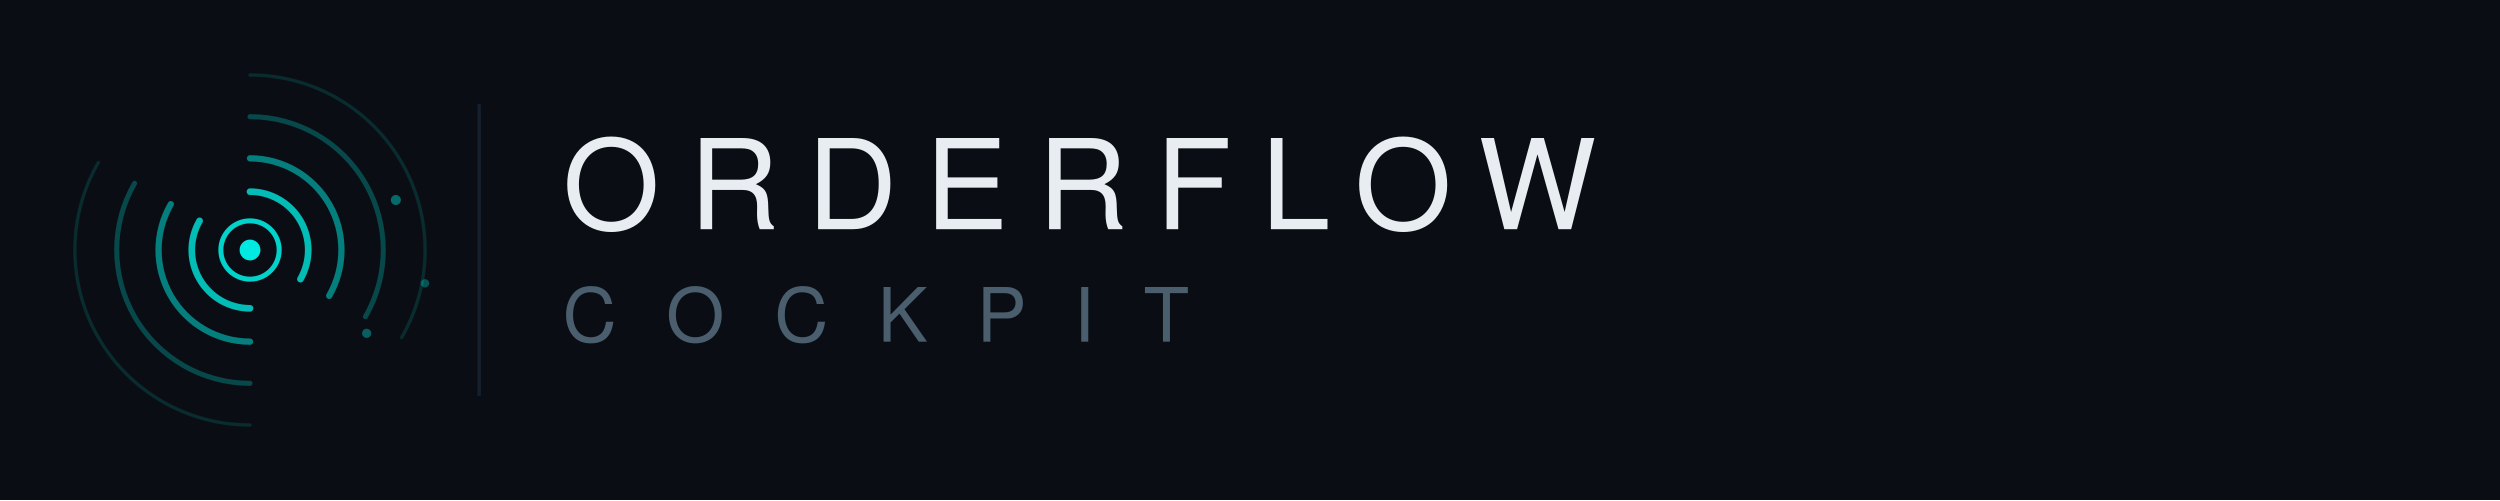
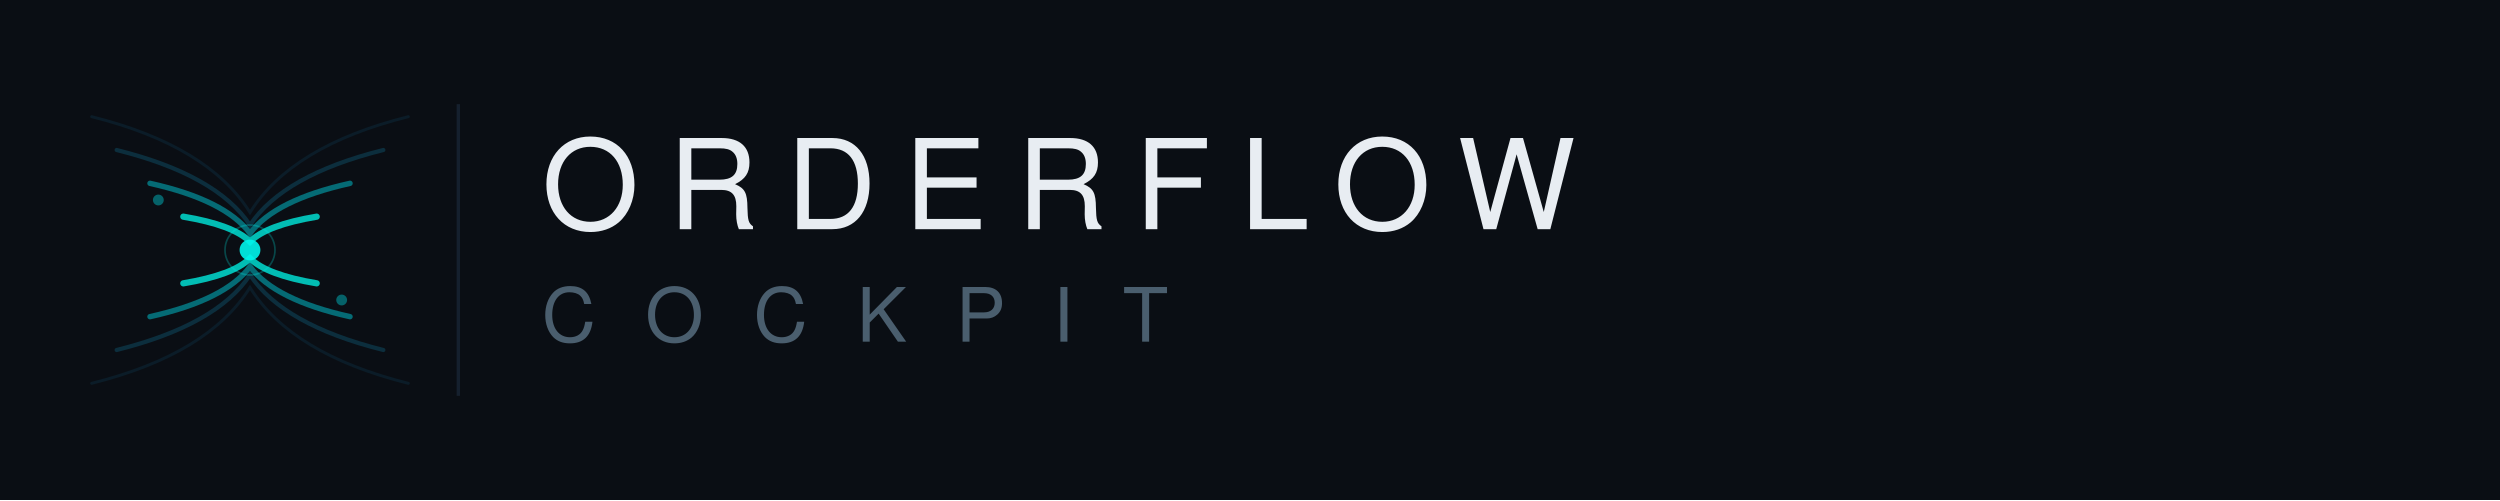
<svg xmlns="http://www.w3.org/2000/svg" viewBox="0 0 600 120" width="600" height="120">
  <rect width="600" height="120" fill="#0a0e14" />
  <g transform="translate(60, 60)">
-     <path d="M 0,-42 A 42,42 0 0,1 36.4,21" fill="none" stroke="#00d4c8" stroke-width="0.8" opacity="0.15" stroke-linecap="round" />
-     <path d="M 0,42 A 42,42 0 0,1 -36.4,-21" fill="none" stroke="#00d4c8" stroke-width="0.8" opacity="0.15" stroke-linecap="round" />
-     <path d="M 0,-32 A 32,32 0 0,1 27.7,16" fill="none" stroke="#00e4d8" stroke-width="1.2" opacity="0.28" stroke-linecap="round" />
-     <path d="M 0,32 A 32,32 0 0,1 -27.7,-16" fill="none" stroke="#00e4d8" stroke-width="1.2" opacity="0.28" stroke-linecap="round" />
-     <path d="M 0,-22 A 22,22 0 0,1 19,11" fill="none" stroke="#00f0e8" stroke-width="1.5" opacity="0.5" stroke-linecap="round" />
-     <path d="M 0,22 A 22,22 0 0,1 -19,-11" fill="none" stroke="#00f0e8" stroke-width="1.5" opacity="0.5" stroke-linecap="round" />
-     <path d="M 0,-14 A 14,14 0 0,1 12.1,7" fill="none" stroke="#00f5ec" stroke-width="1.6" opacity="0.75" stroke-linecap="round" />
-     <path d="M 0,14 A 14,14 0 0,1 -12.1,-7" fill="none" stroke="#00f5ec" stroke-width="1.6" opacity="0.75" stroke-linecap="round" />
-     <circle cx="0" cy="0" r="7" fill="none" stroke="#00f5ec" stroke-width="1.2" opacity="0.85" />
-     <circle cx="0" cy="0" r="2.5" fill="#00f5ec" opacity="0.95" />
-     <circle cx="35" cy="-12" r="1.2" fill="#00f5ec" opacity="0.4" />
-     <circle cx="42" cy="8" r="1" fill="#00f5ec" opacity="0.3" />
-     <circle cx="28" cy="20" r="1.1" fill="#00f5ec" opacity="0.35" />
+     <path d="M -38,-32 Q -10,-25 0,-9 Q 10,-25 38,-32" fill="none" stroke="#0d4f6e" stroke-width="0.7" opacity="0.22" stroke-linecap="round" />
+     <path d="M -38,32 Q -10,25 0,9 Q 10,25 38,32" fill="none" stroke="#0d4f6e" stroke-width="0.7" opacity="0.22" stroke-linecap="round" />
+     <path d="M -32,-24 Q -8,-18 0,-6 Q 8,-18 32,-24" fill="none" stroke="#0e6a8a" stroke-width="1" opacity="0.35" stroke-linecap="round" />
+     <path d="M -32,24 Q -8,18 0,6 Q 8,18 32,24" fill="none" stroke="#0e6a8a" stroke-width="1" opacity="0.35" stroke-linecap="round" />
+     <path d="M -24,-16 Q -6,-12 0,-4 Q 6,-12 24,-16" fill="none" stroke="#00b8c4" stroke-width="1.3" opacity="0.55" stroke-linecap="round" />
+     <path d="M -24,16 Q -6,12 0,4 Q 6,12 24,16" fill="none" stroke="#00b8c4" stroke-width="1.3" opacity="0.55" stroke-linecap="round" />
+     <path d="M -16,-8 Q -4,-6 0,-2 Q 4,-6 16,-8" fill="none" stroke="#00e8dc" stroke-width="1.5" opacity="0.8" stroke-linecap="round" />
+     <path d="M -16,8 Q -4,6 0,2 Q 4,6 16,8" fill="none" stroke="#00e8dc" stroke-width="1.5" opacity="0.8" stroke-linecap="round" />
+     <circle cx="-22" cy="-12" r="1.3" fill="#00c8d0" opacity="0.45" />
+     <circle cx="22" cy="12" r="1.3" fill="#00c8d0" opacity="0.45" />
+     <ellipse cx="0" cy="0" rx="2.5" ry="2.5" fill="#00f5ec" opacity="0.9" />
+     <ellipse cx="0" cy="0" rx="6" ry="6" fill="none" stroke="#00f5ec" stroke-width="0.4" opacity="0.25" />
  </g>
-   <line x1="115" y1="25" x2="115" y2="95" stroke="#15202e" stroke-width="0.8" />
-   <text x="135" y="55" font-family="'Helvetica Neue', Helvetica, Arial, sans-serif" font-size="30" font-weight="300" letter-spacing="7" fill="#e8edf2">ORDERFLOW</text>
-   <text x="135" y="82" font-family="'Helvetica Neue', Helvetica, Arial, sans-serif" font-size="18" font-weight="200" letter-spacing="12" fill="#4a5e6e">COCKPIT</text>
+   <line x1="110" y1="25" x2="110" y2="95" stroke="#15202e" stroke-width="0.8" />
+   <text x="130" y="55" font-family="'Helvetica Neue', Helvetica, Arial, sans-serif" font-size="30" font-weight="300" letter-spacing="7" fill="#e8edf2">ORDERFLOW</text>
+   <text x="130" y="82" font-family="'Helvetica Neue', Helvetica, Arial, sans-serif" font-size="18" font-weight="200" letter-spacing="12" fill="#4a5e6e">COCKPIT</text>
</svg>
